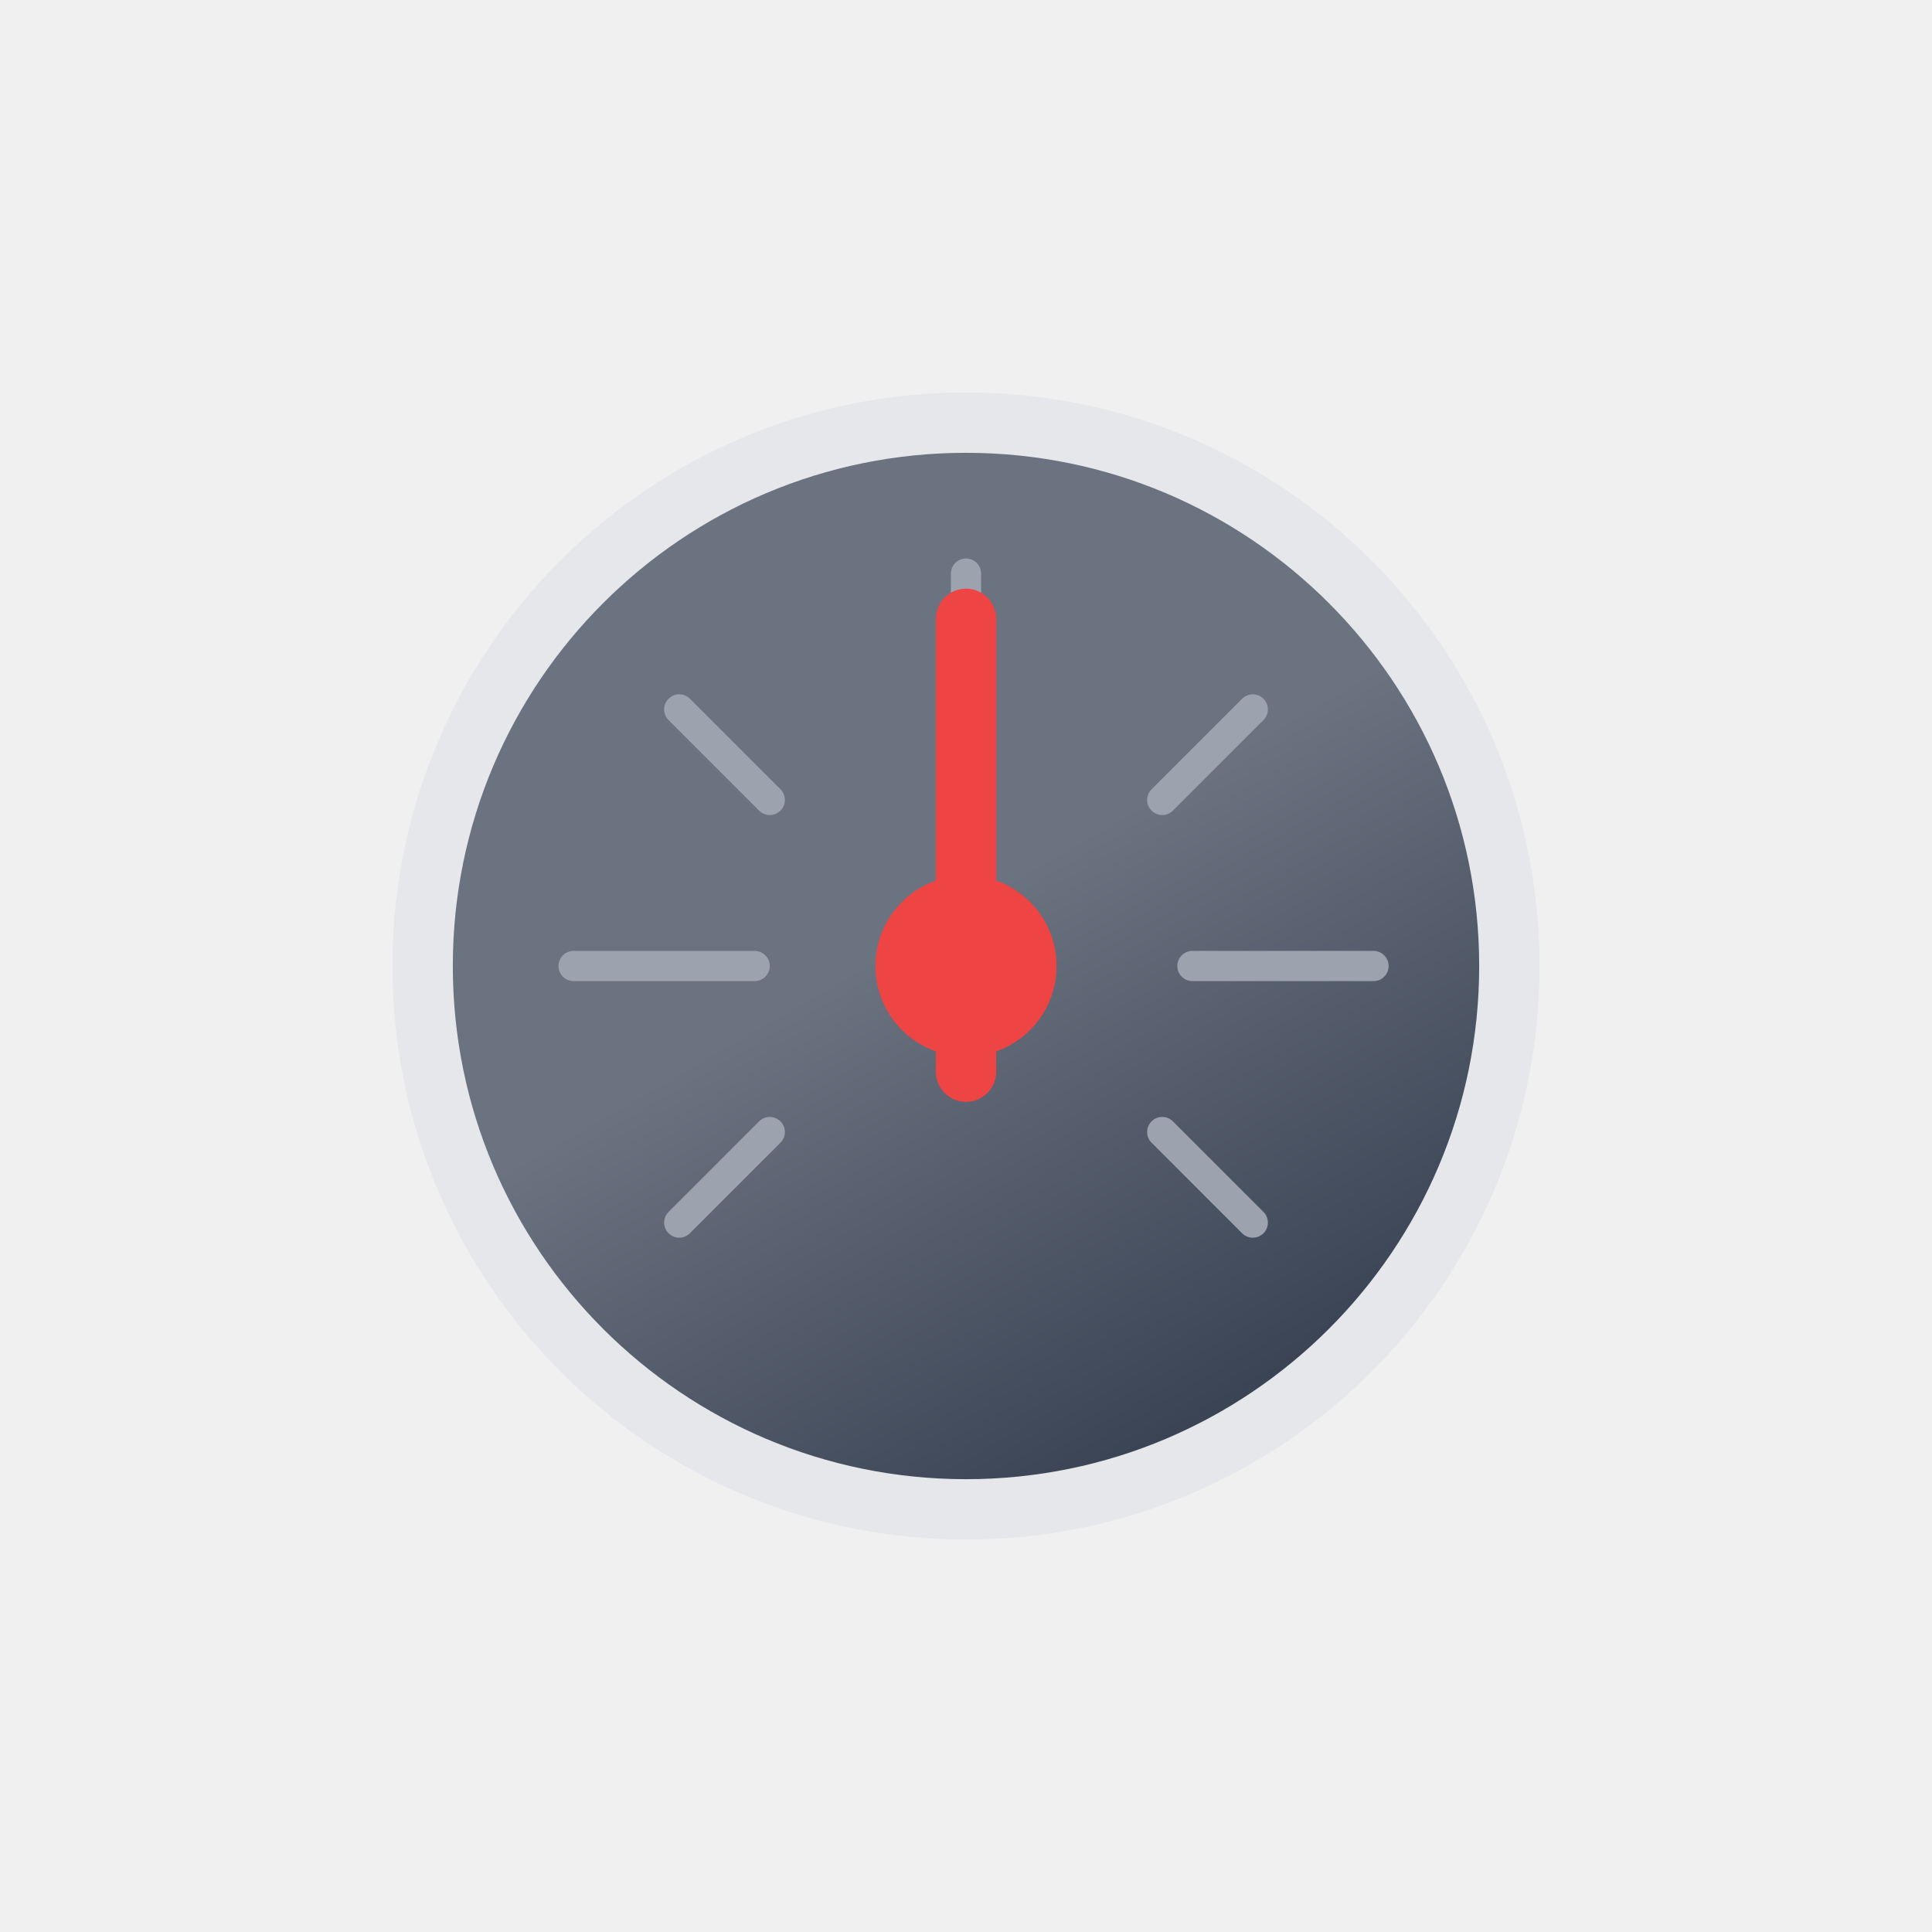
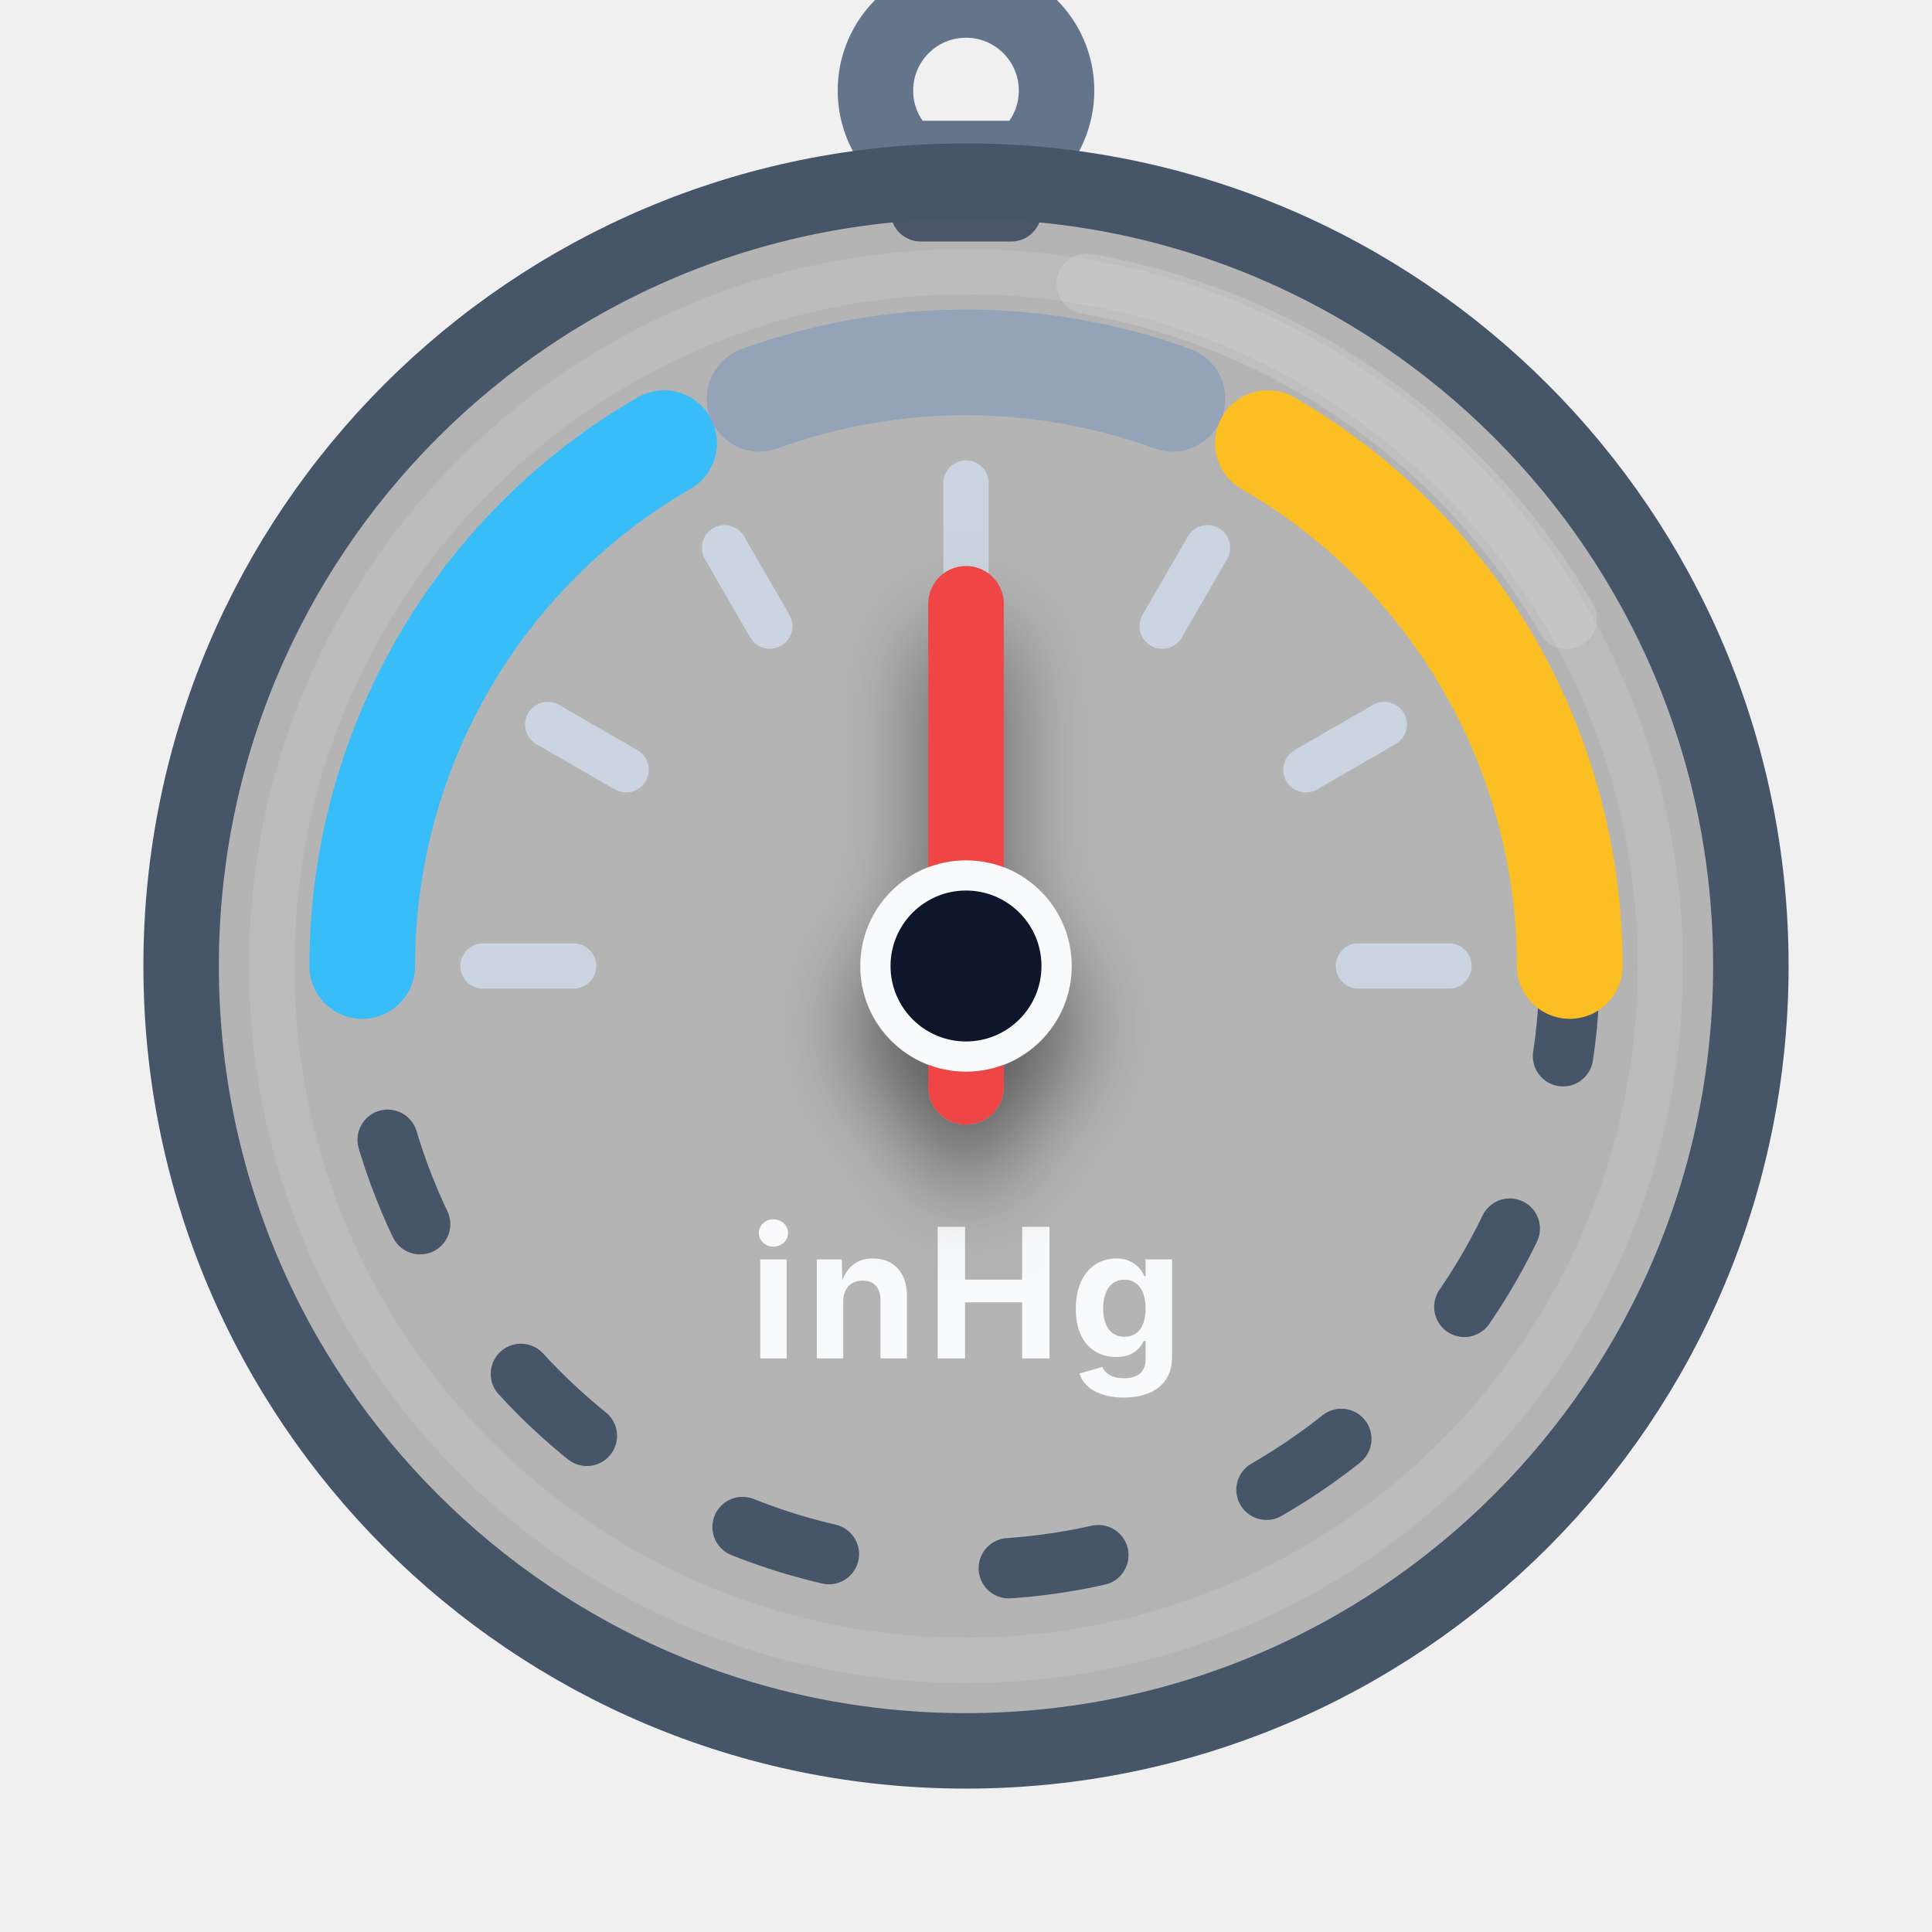
- <svg xmlns="http://www.w3.org/2000/svg" viewBox="0 0 64 64">
+ <svg xmlns="http://www.w3.org/2000/svg" viewBox="0 0 64 64" width="100%" height="100%" role="img" aria-label="Barometric pressure gauge">
  <defs>
-     <linearGradient id="a" x1="23" x2="41" y1="16.41" y2="47.59" gradientUnits="userSpaceOnUse">
-       <stop offset="0" stop-color="#6b7280" />
-       <stop offset=".45" stop-color="#6b7280" />
-       <stop offset="1" stop-color="#374151" />
-     </linearGradient>
+     <filter id="needle-shadow" x="-50%" y="-50%" width="200%" height="200%">
+       <feDropShadow dx="0" dy="2" stdDeviation="1.5" flood-color="#000000" flood-opacity="0.5" />
+     </filter>
  </defs>
-   <circle cx="32" cy="32" r="18" fill="url(#a)" stroke="#e5e7eb" stroke-width="2" />
-   <path fill="none" stroke="#9ca3af" stroke-linecap="round" stroke-linejoin="round" d="M32 25v-6m13.5 13h-6M25 32h-6m22.5-8.5l-3 3m-13 0l-3-3m16 14l3 3m-19 0l3-3" />
-   <circle cx="32" cy="32" r="3" fill="#ef4444" />
-   <path id="baro-needle" fill="none" stroke="#ef4444" stroke-linecap="round" stroke-width="2" d="M32 35.5v-15" />
+   <circle cx="32" cy="3" r="3" fill="none" stroke="#64748b" stroke-width="2.5" />
+   <rect x="29.5" y="4" width="5" height="4" rx="1" fill="#64748b" />
+   <circle cx="32" cy="32" r="26" fill="rgba(0, 0, 0, 0.25)" stroke="#475569" stroke-width="2.5" />
+   <circle cx="32" cy="32" r="23" fill="none" stroke="#ffffff" stroke-width="1.5" opacity="0.1" />
+   <path d="M 52 32 A 20 20 0 0 1 12 32" fill="none" stroke="#475569" stroke-width="2" stroke-dasharray="3 6" stroke-linecap="round" />
+   <path d="M 12 32 A 20 20 0 0 1 22 14.68" fill="none" stroke="#38bdf8" stroke-width="3.5" stroke-linecap="round" />
+   <path d="M 25.16 13.21 A 20 20 0 0 1 38.84 13.21" fill="none" stroke="#94a3b8" stroke-width="3.5" stroke-linecap="round" />
+   <path d="M 42 14.68 A 20 20 0 0 1 52 32" fill="none" stroke="#fbbf24" stroke-width="3.5" stroke-linecap="round" />
+   <g stroke="#cbd5e1" stroke-width="1.5" stroke-linecap="round">
+     <line x1="32" y1="16" x2="32" y2="19" transform="rotate(-90 32 32)" />
+     <line x1="32" y1="16" x2="32" y2="19" transform="rotate(-60 32 32)" />
+     <line x1="32" y1="16" x2="32" y2="19" transform="rotate(-30 32 32)" />
+     <line x1="32" y1="16" x2="32" y2="19" transform="rotate(0 32 32)" />
+     <line x1="32" y1="16" x2="32" y2="19" transform="rotate(30 32 32)" />
+     <line x1="32" y1="16" x2="32" y2="19" transform="rotate(60 32 32)" />
+     <line x1="32" y1="16" x2="32" y2="19" transform="rotate(90 32 32)" />
+   </g>
+   <text x="32" y="45" font-family="system-ui, -apple-system, sans-serif" font-size="6" font-weight="700" fill="#f8fafc" text-anchor="middle" letter-spacing="0.25">inHg</text>
+   <g id="needle-group" filter="url(#needle-shadow)" transform="rotate(0 32 32)">
+     <line x1="32" y1="36" x2="32" y2="20" stroke="#ef4444" stroke-width="2.5" stroke-linecap="round" />
+     <circle cx="32" cy="32" r="3.5" fill="#f8fafc" />
+     <circle cx="32" cy="32" r="2.5" fill="#0f172a" />
+   </g>
+   <path d="M 36 9.4 A 23 23 0 0 1 51.9 20.5" fill="none" stroke="#ffffff" stroke-width="2" stroke-linecap="round" opacity="0.15" />
</svg>
